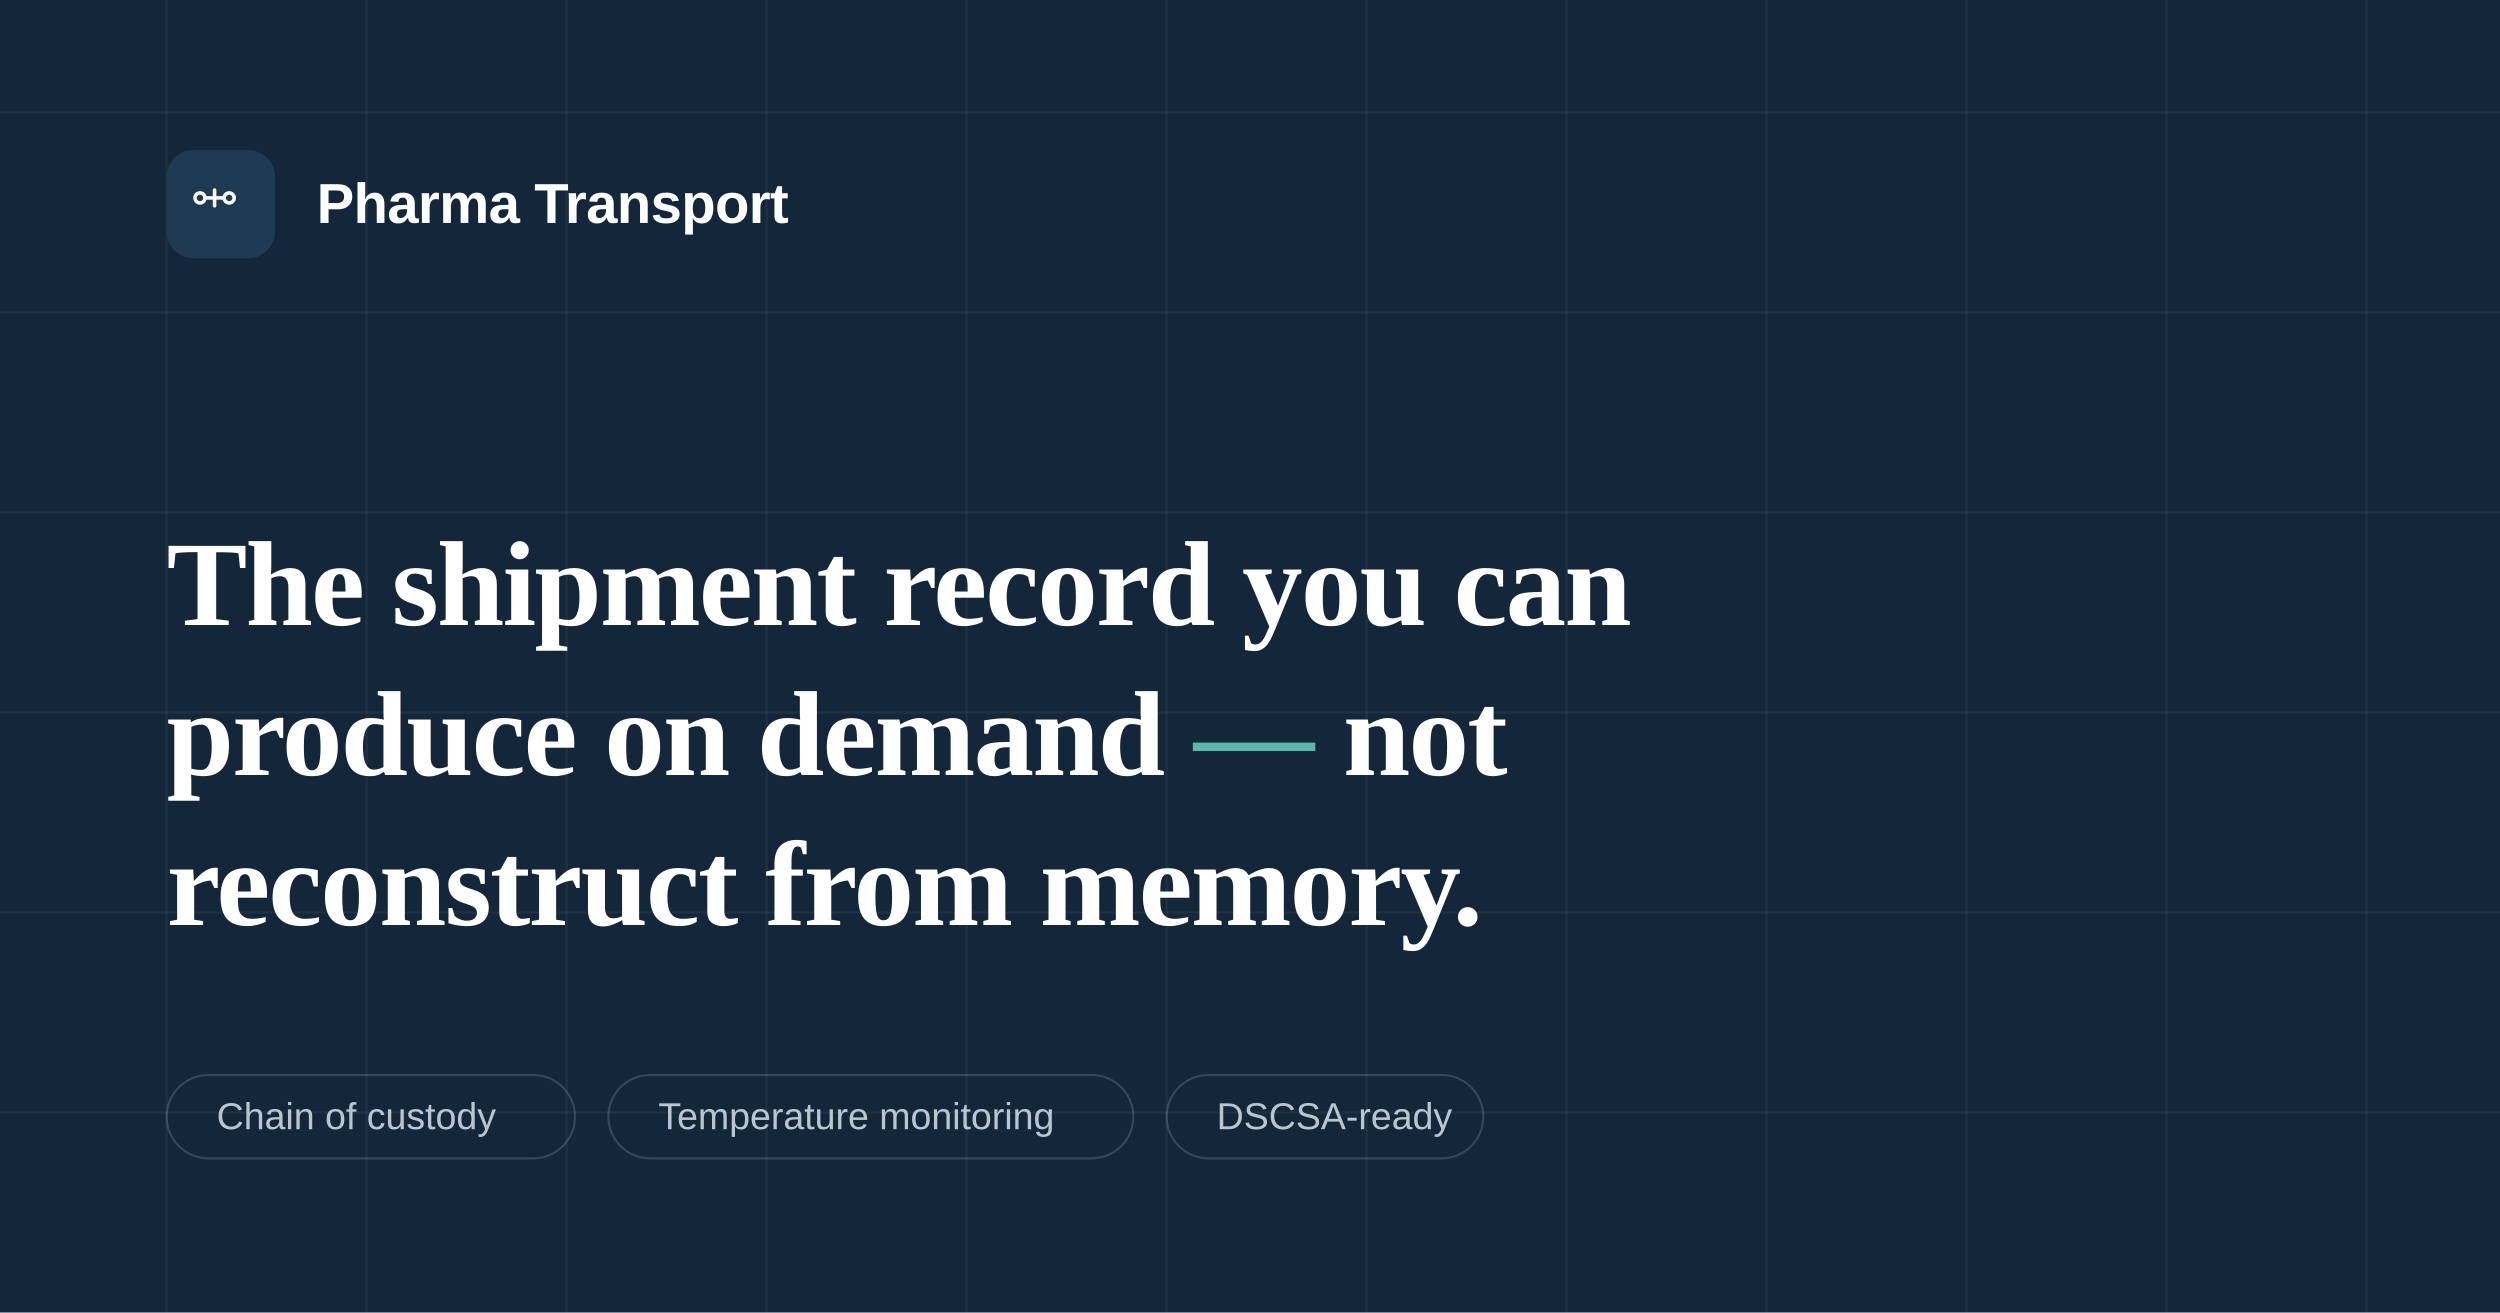
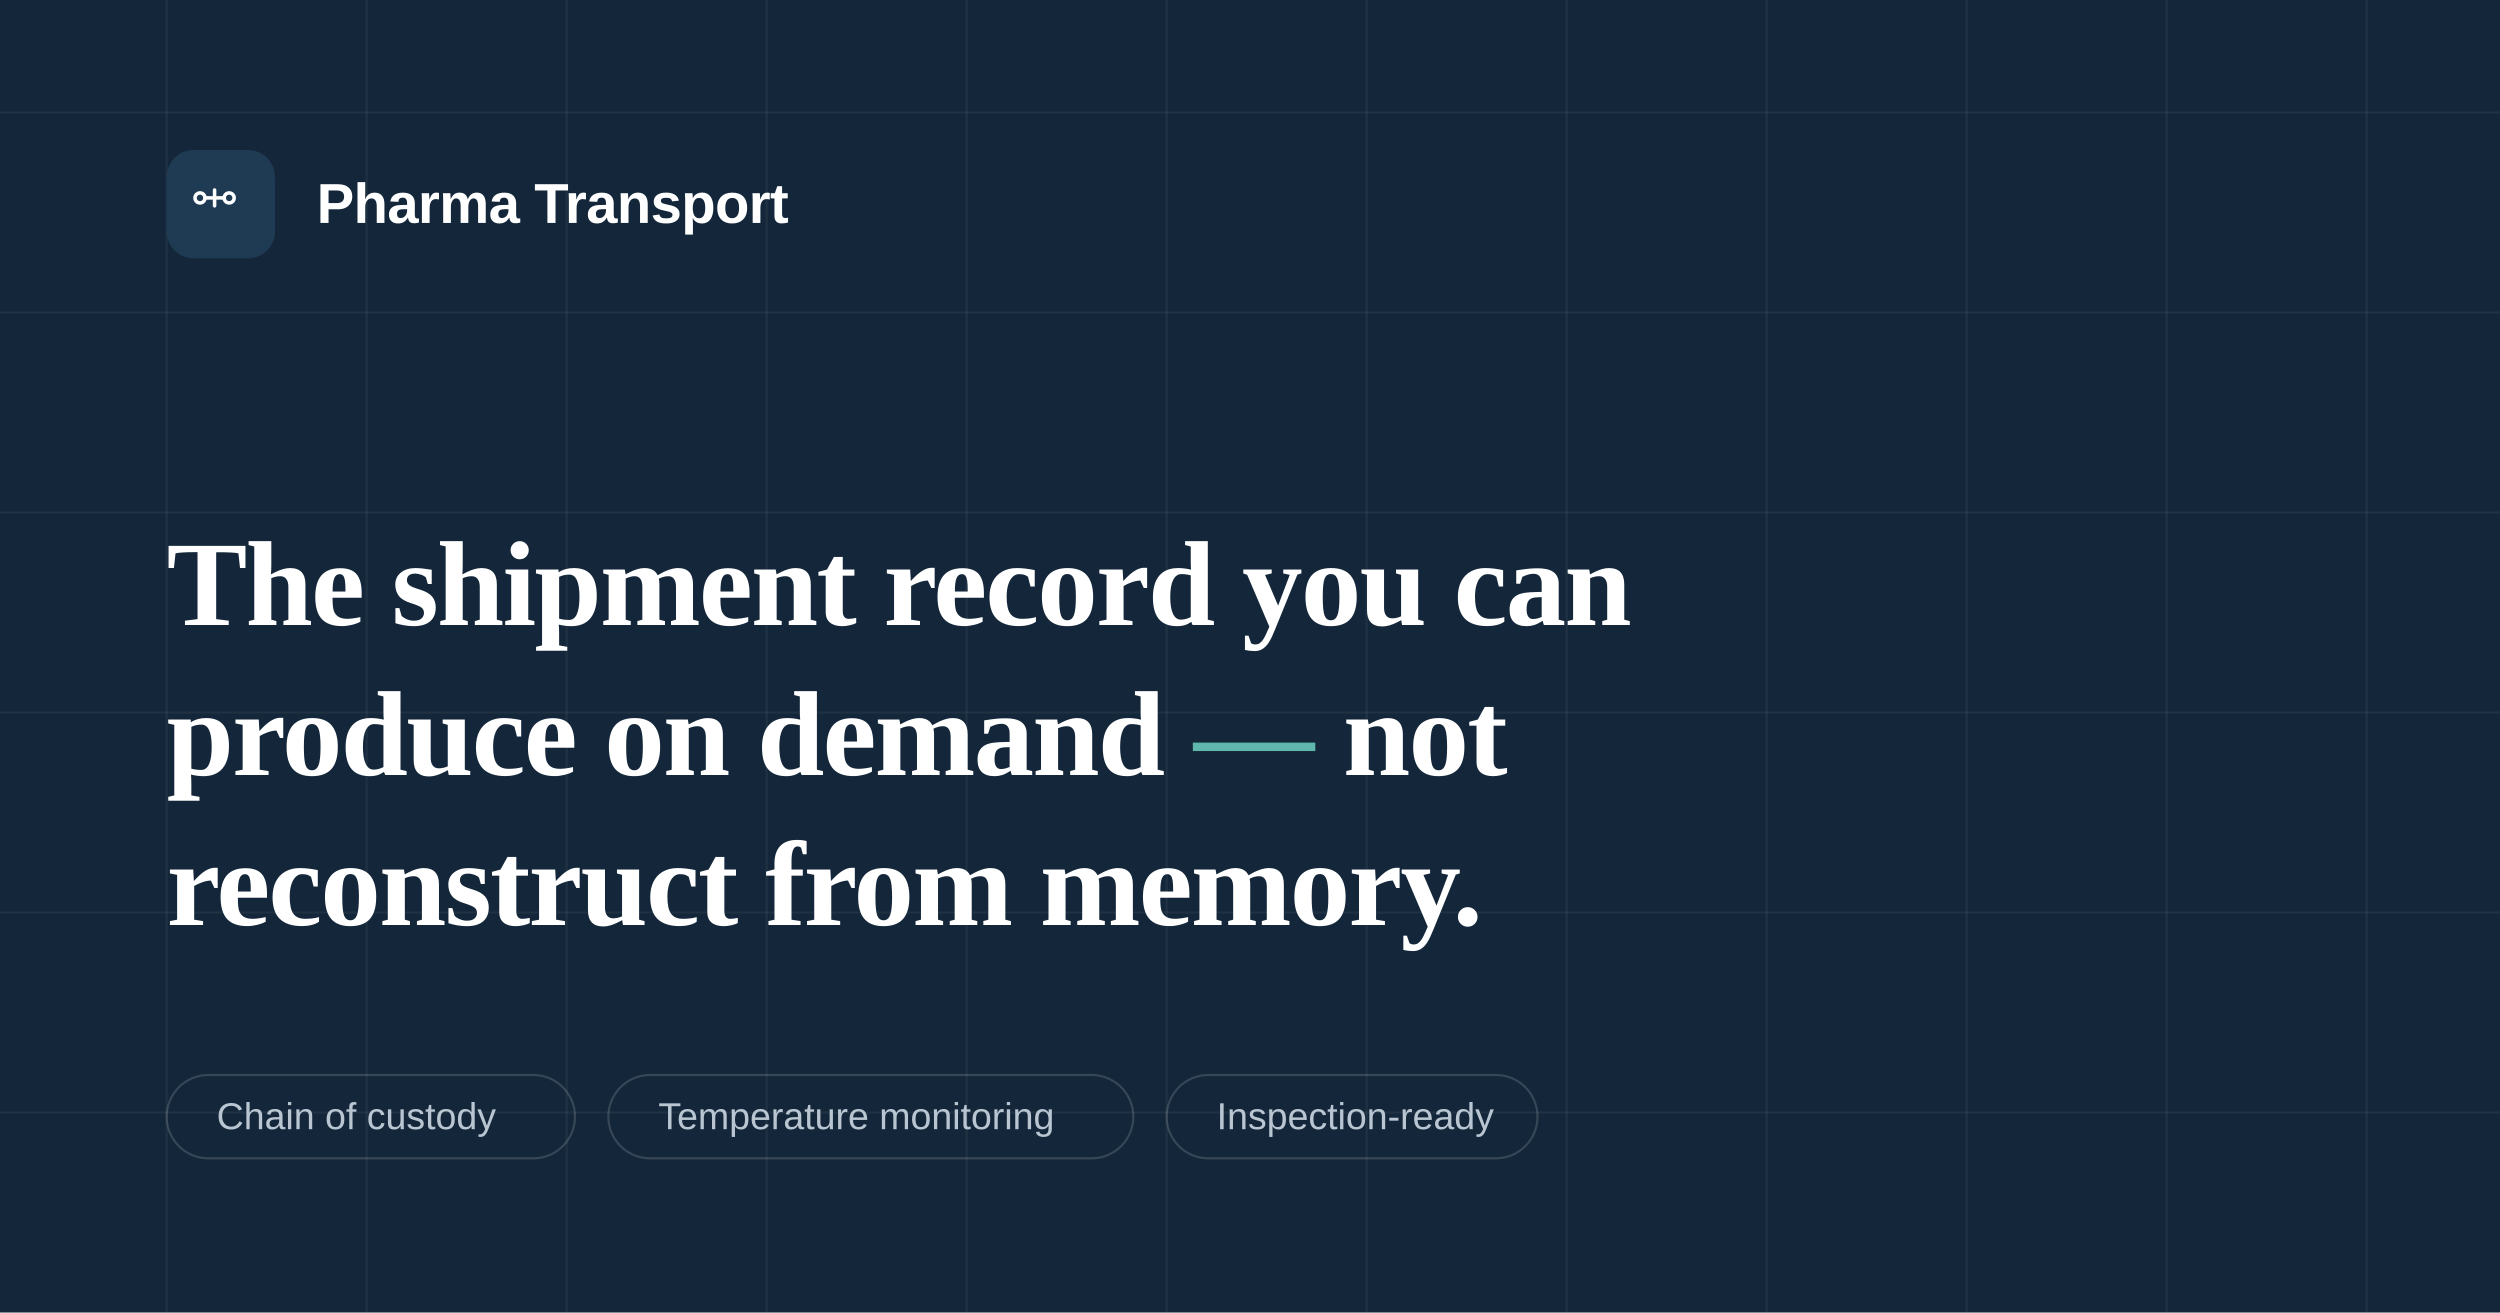
<svg xmlns="http://www.w3.org/2000/svg" width="1200" height="630" viewBox="0 0 1200 630" font-family="'IBM Plex Sans', 'Helvetica Neue', Arial, sans-serif">
  <rect width="1200" height="630" fill="#14273a" />
  <g stroke="#ffffff" stroke-opacity="0.05" stroke-width="1">
    <path d="M80 0V630M176 0V630M272 0V630M368 0V630M464 0V630M560 0V630M656 0V630M752 0V630M848 0V630M944 0V630M1040 0V630M1136 0V630" />
    <path d="M0 54H1200M0 150H1200M0 246H1200M0 342H1200M0 438H1200M0 534H1200" />
  </g>
  <g transform="translate(80,72)">
    <rect width="52" height="52" rx="13" fill="#1f3a53" />
    <g transform="translate(11,11)" stroke="#ffffff" stroke-width="1.7" stroke-linecap="round" stroke-linejoin="round" fill="none">
      <circle cx="5" cy="12" r="2.4" />
      <circle cx="19" cy="12" r="2.4" />
      <path d="M7.4 12h9.2" />
      <path d="M12 8.2v7.6" />
    </g>
    <text x="72" y="35" fill="#ffffff" font-size="27" font-weight="600" letter-spacing="-0.3">Pharma Transport</text>
  </g>
  <text fill="#ffffff" font-family="'IBM Plex Serif', Georgia, 'Times New Roman', serif" font-size="58" font-weight="600" letter-spacing="-0.8">
    <tspan x="80" y="300">The shipment record you can</tspan>
    <tspan x="80" y="372">produce on demand <tspan fill="#5fb6ac">—</tspan> not</tspan>
    <tspan x="80" y="444">reconstruct from memory.</tspan>
  </text>
  <g transform="translate(80,516)" fill="#b9c6d2" font-size="18">
    <g>
      <rect width="196" height="40" rx="20" fill="none" stroke="#ffffff" stroke-opacity="0.15" />
      <text x="24" y="26">Chain of custody</text>
    </g>
    <g transform="translate(212,0)">
      <rect width="252" height="40" rx="20" fill="none" stroke="#ffffff" stroke-opacity="0.15" />
      <text x="24" y="26">Temperature monitoring</text>
    </g>
    <g transform="translate(480,0)">
-       <rect width="152" height="40" rx="20" fill="none" stroke="#ffffff" stroke-opacity="0.15" />
-       <text x="24" y="26">DSCSA-ready</text>
+       <rect width="178" height="40" rx="20" fill="none" stroke="#ffffff" stroke-opacity="0.15" />
+       <text x="24" y="26">Inspection-ready</text>
    </g>
  </g>
</svg>
